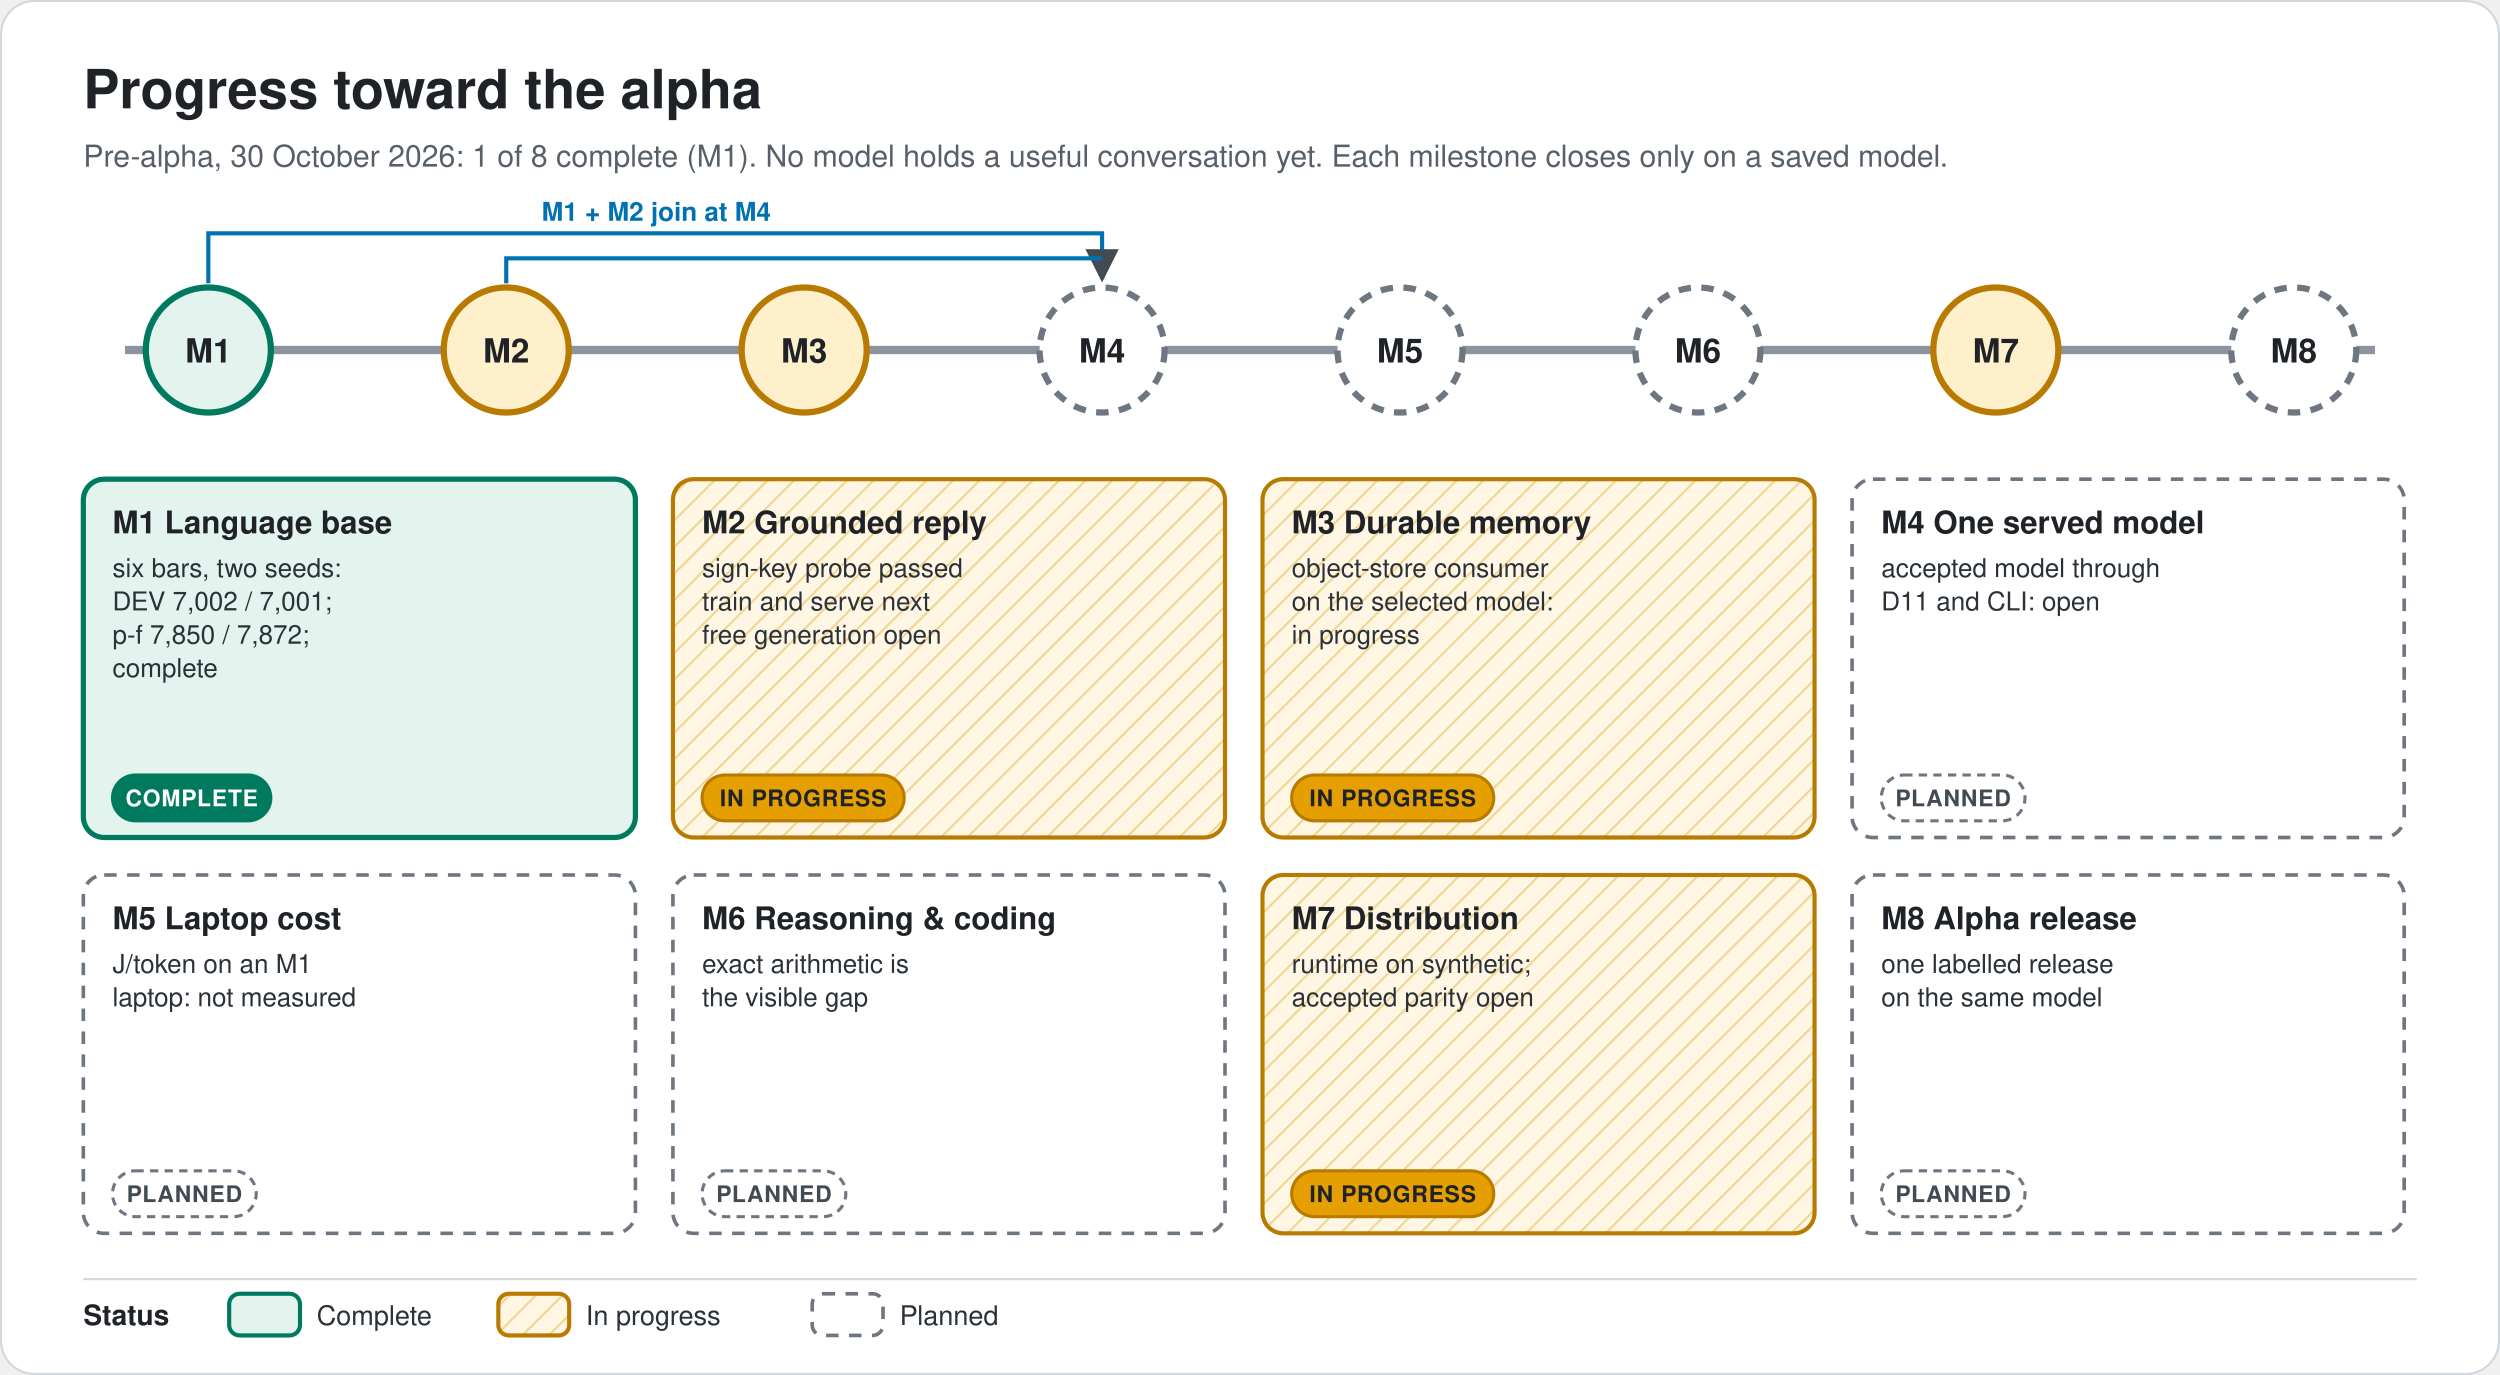
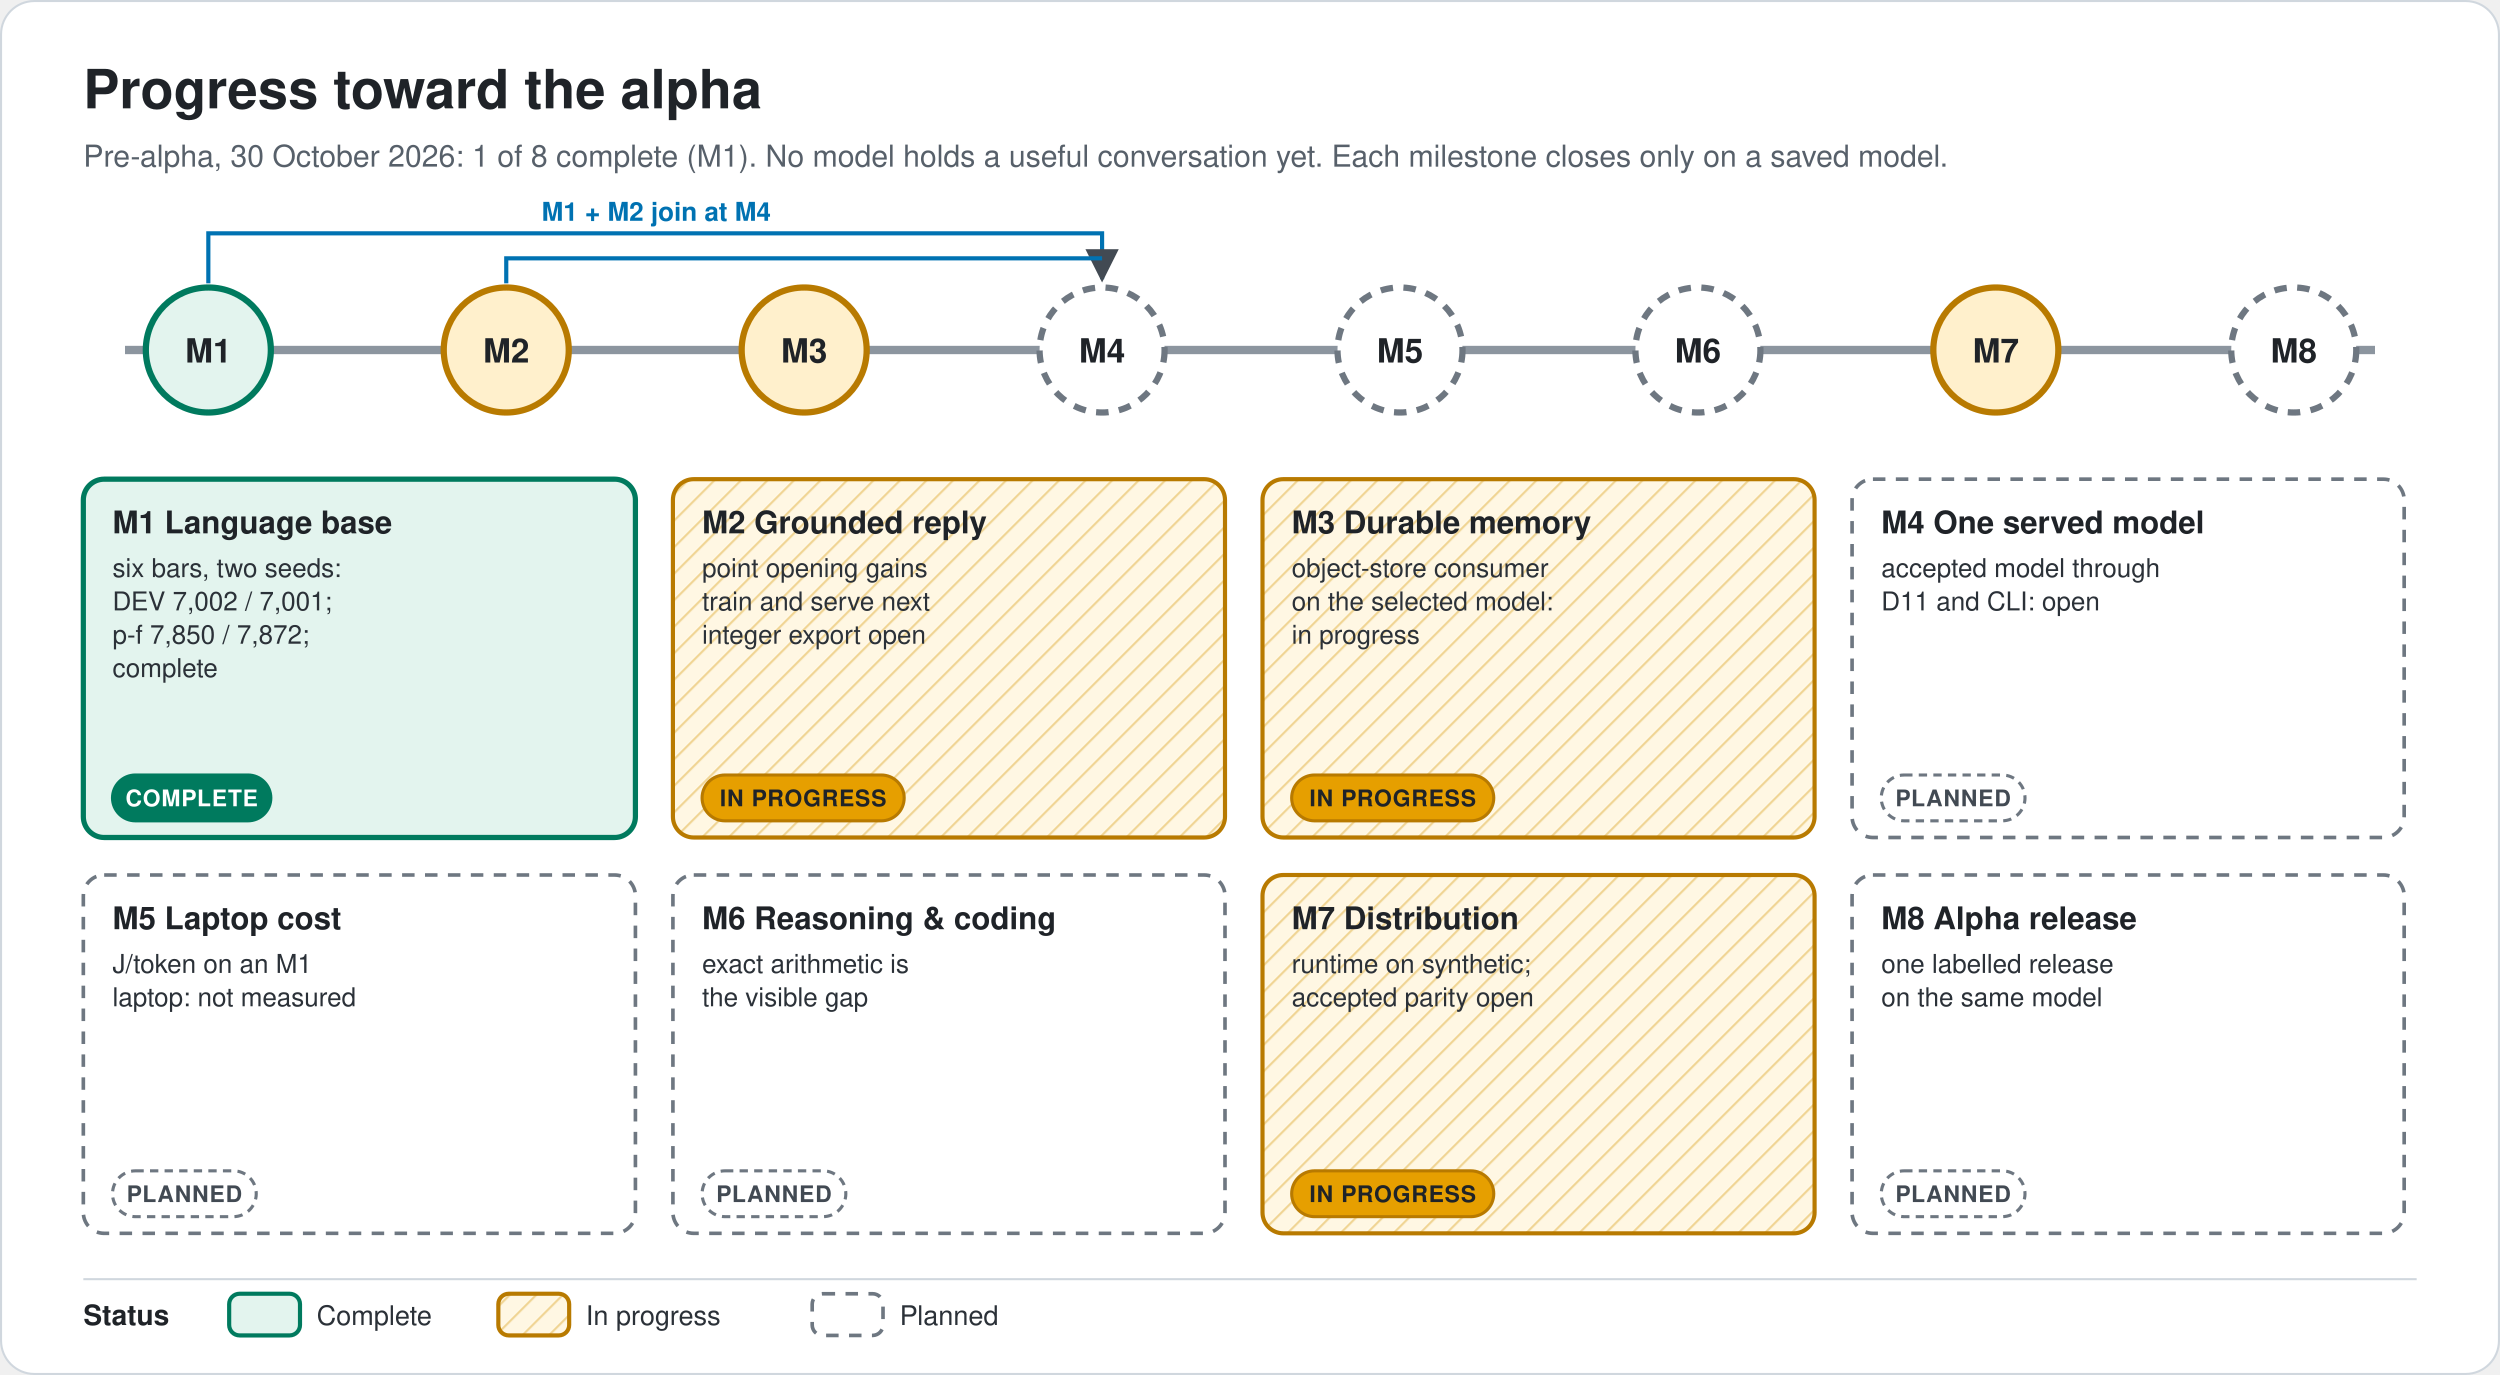
<svg xmlns="http://www.w3.org/2000/svg" viewBox="0 0 1200 660" width="1200" height="660" role="img" aria-labelledby="t d" font-family="-apple-system, BlinkMacSystemFont, 'Segoe UI', Helvetica, Arial, sans-serif">
  <defs>
    <marker id="ah" viewBox="0 0 10 10" refX="9" refY="5" markerWidth="8" markerHeight="8" orient="auto-start-reverse">
      <path d="M0,0 L10,5 L0,10 z" fill="#424A53" />
    </marker>
    <pattern id="hP" width="9" height="9" patternUnits="userSpaceOnUse" patternTransform="rotate(45)">
      <rect width="9" height="9" fill="#FFF7E3" />
      <line x1="0" y1="0" x2="0" y2="9" stroke="#F1D79A" stroke-width="2.2" />
    </pattern>
    <pattern id="hF" width="8" height="8" patternUnits="userSpaceOnUse">
      <rect width="8" height="8" fill="#F0F2F4" />
      <path d="M0,0 L8,8 M8,0 L0,8" stroke="#D3D8DD" stroke-width="1" />
    </pattern>
  </defs>
  <rect x="0.5" y="0.5" width="1199" height="659" rx="16" fill="#FFFFFF" stroke="#D0D7DE" stroke-width="1" />
  <text x="40" y="52" font-size="26" font-weight="700" fill="#1F2328" text-anchor="start">Progress toward the alpha</text>
  <text x="40" y="80" font-size="14.5" font-weight="400" fill="#57606A" text-anchor="start">Pre-alpha, 30 October 2026: 1 of 8 complete (M1). No model holds a useful conversation yet. Each milestone closes only on a saved model.</text>
  <path d="M60,168 L1140,168" fill="none" stroke="#8C959F" stroke-width="4" />
  <circle cx="100" cy="168" r="30" fill="#E3F4EE" stroke="#007A5E" stroke-width="3" />
  <text x="100" y="174" font-size="16" font-weight="700" fill="#1F2328" text-anchor="middle">M1</text>
  <circle cx="243" cy="168" r="30" fill="#FFF0CC" stroke="#B87A00" stroke-width="3" />
  <text x="243" y="174" font-size="16" font-weight="700" fill="#1F2328" text-anchor="middle">M2</text>
  <circle cx="386" cy="168" r="30" fill="#FFF0CC" stroke="#B87A00" stroke-width="3" />
  <text x="386" y="174" font-size="16" font-weight="700" fill="#1F2328" text-anchor="middle">M3</text>
  <circle cx="529" cy="168" r="30" fill="#FFFFFF" stroke="#6E7781" stroke-width="3" stroke-dasharray="6 5" />
  <text x="529" y="174" font-size="16" font-weight="700" fill="#1F2328" text-anchor="middle">M4</text>
  <circle cx="672" cy="168" r="30" fill="#FFFFFF" stroke="#6E7781" stroke-width="3" stroke-dasharray="6 5" />
  <text x="672" y="174" font-size="16" font-weight="700" fill="#1F2328" text-anchor="middle">M5</text>
  <circle cx="815" cy="168" r="30" fill="#FFFFFF" stroke="#6E7781" stroke-width="3" stroke-dasharray="6 5" />
  <text x="815" y="174" font-size="16" font-weight="700" fill="#1F2328" text-anchor="middle">M6</text>
  <circle cx="958" cy="168" r="30" fill="#FFF0CC" stroke="#B87A00" stroke-width="3" />
  <text x="958" y="174" font-size="16" font-weight="700" fill="#1F2328" text-anchor="middle">M7</text>
  <circle cx="1101" cy="168" r="30" fill="#FFFFFF" stroke="#6E7781" stroke-width="3" stroke-dasharray="6 5" />
  <text x="1101" y="174" font-size="16" font-weight="700" fill="#1F2328" text-anchor="middle">M8</text>
  <path d="M100,136 L100,112 L529,112 L529,134" fill="none" stroke="#0072B2" stroke-width="2" marker-end="url(#ah)" />
  <path d="M243,136 L243,124 L529,124" fill="none" stroke="#0072B2" stroke-width="2" />
  <text x="315" y="106" font-size="12.5" font-weight="700" fill="#0072B2" text-anchor="middle">M1 + M2 join at M4</text>
  <rect x="40" y="230" width="265" height="172" rx="10" fill="#E3F4EE" stroke="#007A5E" stroke-width="2.5" />
  <text x="54" y="256" font-size="15" font-weight="700" fill="#1F2328" text-anchor="start">M1  Language base</text>
  <text x="54" y="277" font-size="12.5" font-weight="400" fill="#2B3138" text-anchor="start">six bars, two seeds:</text>
  <text x="54" y="293" font-size="12.5" font-weight="400" fill="#2B3138" text-anchor="start">DEV 7,002 / 7,001;</text>
  <text x="54" y="309" font-size="12.5" font-weight="400" fill="#2B3138" text-anchor="start">p-f 7,850 / 7,872;</text>
  <text x="54" y="325" font-size="12.5" font-weight="400" fill="#2B3138" text-anchor="start">complete</text>
  <rect x="54" y="372" width="76" height="22" rx="11" fill="#007A5E" stroke="#007A5E" stroke-width="1.5" />
  <text x="92" y="387" font-size="11" font-weight="700" fill="#FFFFFF" text-anchor="middle" letter-spacing="0.4">COMPLETE</text>
  <rect x="323" y="230" width="265" height="172" rx="10" fill="url(#hP)" stroke="#B87A00" stroke-width="2" />
  <text x="337" y="256" font-size="15" font-weight="700" fill="#1F2328" text-anchor="start">M2  Grounded reply</text>
-   <text x="337" y="277" font-size="12.5" font-weight="400" fill="#2B3138" text-anchor="start">sign-key probe passed</text>
+   <text x="337" y="277" font-size="12.5" font-weight="400" fill="#2B3138" text-anchor="start">point opening gains</text>
  <text x="337" y="293" font-size="12.5" font-weight="400" fill="#2B3138" text-anchor="start">train and serve next</text>
-   <text x="337" y="309" font-size="12.5" font-weight="400" fill="#2B3138" text-anchor="start">free generation open</text>
+   <text x="337" y="309" font-size="12.5" font-weight="400" fill="#2B3138" text-anchor="start">integer export open</text>
  <rect x="337" y="372" width="97" height="22" rx="11" fill="#E69F00" stroke="#B87A00" stroke-width="1.5" />
  <text x="385.5" y="387" font-size="11" font-weight="700" fill="#1F2328" text-anchor="middle" letter-spacing="0.4">IN PROGRESS</text>
  <rect x="606" y="230" width="265" height="172" rx="10" fill="url(#hP)" stroke="#B87A00" stroke-width="2" />
  <text x="620" y="256" font-size="15" font-weight="700" fill="#1F2328" text-anchor="start">M3  Durable memory</text>
  <text x="620" y="277" font-size="12.5" font-weight="400" fill="#2B3138" text-anchor="start">object-store consumer</text>
  <text x="620" y="293" font-size="12.5" font-weight="400" fill="#2B3138" text-anchor="start">on the selected model:</text>
  <text x="620" y="309" font-size="12.5" font-weight="400" fill="#2B3138" text-anchor="start">in progress</text>
  <rect x="620" y="372" width="97" height="22" rx="11" fill="#E69F00" stroke="#B87A00" stroke-width="1.5" />
  <text x="668.5" y="387" font-size="11" font-weight="700" fill="#1F2328" text-anchor="middle" letter-spacing="0.4">IN PROGRESS</text>
  <rect x="889" y="230" width="265" height="172" rx="10" fill="#FFFFFF" stroke="#6E7781" stroke-width="1.75" stroke-dasharray="6 5" />
  <text x="903" y="256" font-size="15" font-weight="700" fill="#1F2328" text-anchor="start">M4  One served model</text>
  <text x="903" y="277" font-size="12.5" font-weight="400" fill="#2B3138" text-anchor="start">accepted model through</text>
  <text x="903" y="293" font-size="12.5" font-weight="400" fill="#2B3138" text-anchor="start">D11 and CLI: open</text>
  <rect x="903" y="372" width="69" height="22" rx="11" fill="#FFFFFF" stroke="#6E7781" stroke-width="1.5" stroke-dasharray="4 3" />
  <text x="937.5" y="387" font-size="11" font-weight="700" fill="#424A53" text-anchor="middle" letter-spacing="0.4">PLANNED</text>
  <rect x="40" y="420" width="265" height="172" rx="10" fill="#FFFFFF" stroke="#6E7781" stroke-width="1.75" stroke-dasharray="6 5" />
  <text x="54" y="446" font-size="15" font-weight="700" fill="#1F2328" text-anchor="start">M5  Laptop cost</text>
  <text x="54" y="467" font-size="12.5" font-weight="400" fill="#2B3138" text-anchor="start">J/token on an M1</text>
  <text x="54" y="483" font-size="12.5" font-weight="400" fill="#2B3138" text-anchor="start">laptop: not measured</text>
  <rect x="54" y="562" width="69" height="22" rx="11" fill="#FFFFFF" stroke="#6E7781" stroke-width="1.5" stroke-dasharray="4 3" />
  <text x="88.5" y="577" font-size="11" font-weight="700" fill="#424A53" text-anchor="middle" letter-spacing="0.4">PLANNED</text>
  <rect x="323" y="420" width="265" height="172" rx="10" fill="#FFFFFF" stroke="#6E7781" stroke-width="1.75" stroke-dasharray="6 5" />
  <text x="337" y="446" font-size="15" font-weight="700" fill="#1F2328" text-anchor="start">M6  Reasoning &amp; coding</text>
  <text x="337" y="467" font-size="12.5" font-weight="400" fill="#2B3138" text-anchor="start">exact arithmetic is</text>
  <text x="337" y="483" font-size="12.5" font-weight="400" fill="#2B3138" text-anchor="start">the visible gap</text>
  <rect x="337" y="562" width="69" height="22" rx="11" fill="#FFFFFF" stroke="#6E7781" stroke-width="1.5" stroke-dasharray="4 3" />
  <text x="371.5" y="577" font-size="11" font-weight="700" fill="#424A53" text-anchor="middle" letter-spacing="0.4">PLANNED</text>
  <rect x="606" y="420" width="265" height="172" rx="10" fill="url(#hP)" stroke="#B87A00" stroke-width="2" />
  <text x="620" y="446" font-size="15" font-weight="700" fill="#1F2328" text-anchor="start">M7  Distribution</text>
  <text x="620" y="467" font-size="12.5" font-weight="400" fill="#2B3138" text-anchor="start">runtime on synthetic;</text>
  <text x="620" y="483" font-size="12.5" font-weight="400" fill="#2B3138" text-anchor="start">accepted parity open</text>
  <rect x="620" y="562" width="97" height="22" rx="11" fill="#E69F00" stroke="#B87A00" stroke-width="1.5" />
  <text x="668.5" y="577" font-size="11" font-weight="700" fill="#1F2328" text-anchor="middle" letter-spacing="0.4">IN PROGRESS</text>
  <rect x="889" y="420" width="265" height="172" rx="10" fill="#FFFFFF" stroke="#6E7781" stroke-width="1.75" stroke-dasharray="6 5" />
  <text x="903" y="446" font-size="15" font-weight="700" fill="#1F2328" text-anchor="start">M8  Alpha release</text>
  <text x="903" y="467" font-size="12.5" font-weight="400" fill="#2B3138" text-anchor="start">one labelled release</text>
  <text x="903" y="483" font-size="12.5" font-weight="400" fill="#2B3138" text-anchor="start">on the same model</text>
  <rect x="903" y="562" width="69" height="22" rx="11" fill="#FFFFFF" stroke="#6E7781" stroke-width="1.5" stroke-dasharray="4 3" />
  <text x="937.5" y="577" font-size="11" font-weight="700" fill="#424A53" text-anchor="middle" letter-spacing="0.4">PLANNED</text>
  <path d="M40,614 L1160,614" fill="none" stroke="#D0D7DE" stroke-width="1" />
  <text x="40" y="636" font-size="13.5" font-weight="700" fill="#1F2328" text-anchor="start">Status</text>
  <rect x="110" y="621" width="34" height="20" rx="5" fill="#E3F4EE" stroke="#007A5E" stroke-width="2" />
  <text x="152" y="636" font-size="13" font-weight="400" fill="#2B3138" text-anchor="start">Complete</text>
  <rect x="239.2" y="621" width="34" height="20" rx="5" fill="url(#hP)" stroke="#B87A00" stroke-width="2" />
  <text x="281.2" y="636" font-size="13" font-weight="400" fill="#2B3138" text-anchor="start">In progress</text>
  <rect x="389.85" y="621" width="34" height="20" rx="5" fill="#FFFFFF" stroke="#6E7781" stroke-width="1.75" stroke-dasharray="6 5" />
  <text x="431.85" y="636" font-size="13" font-weight="400" fill="#2B3138" text-anchor="start">Planned</text>
</svg>
